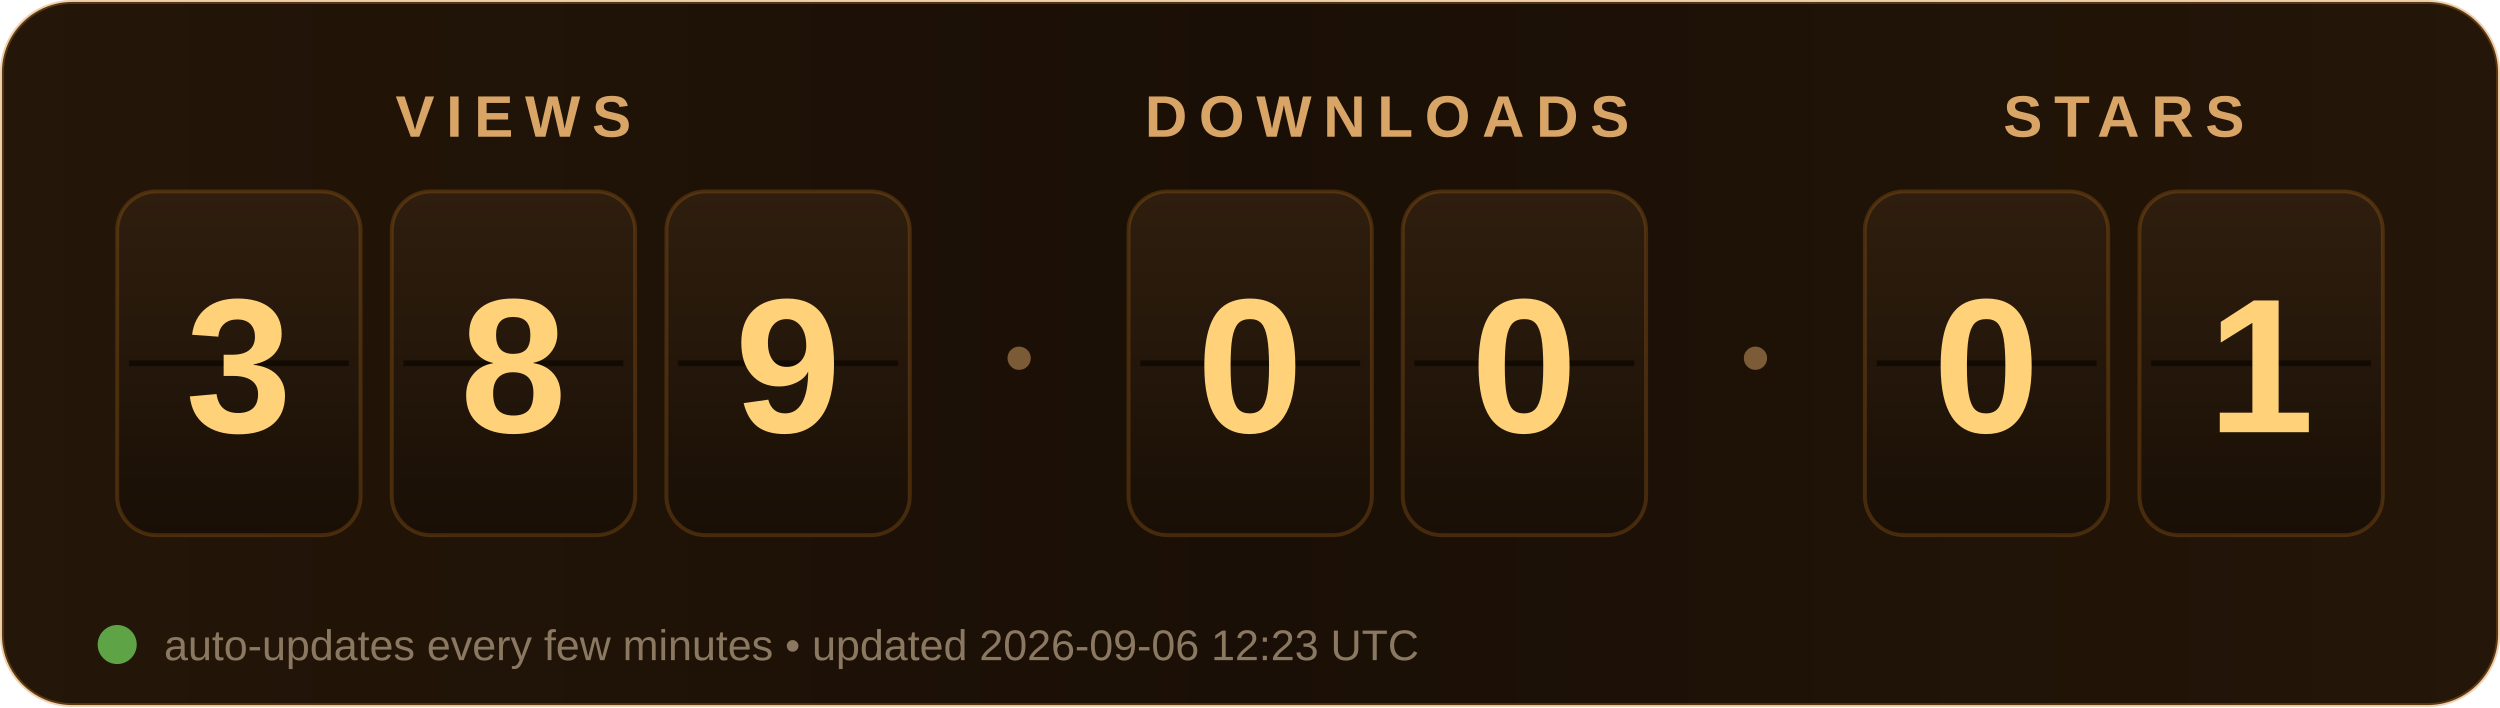
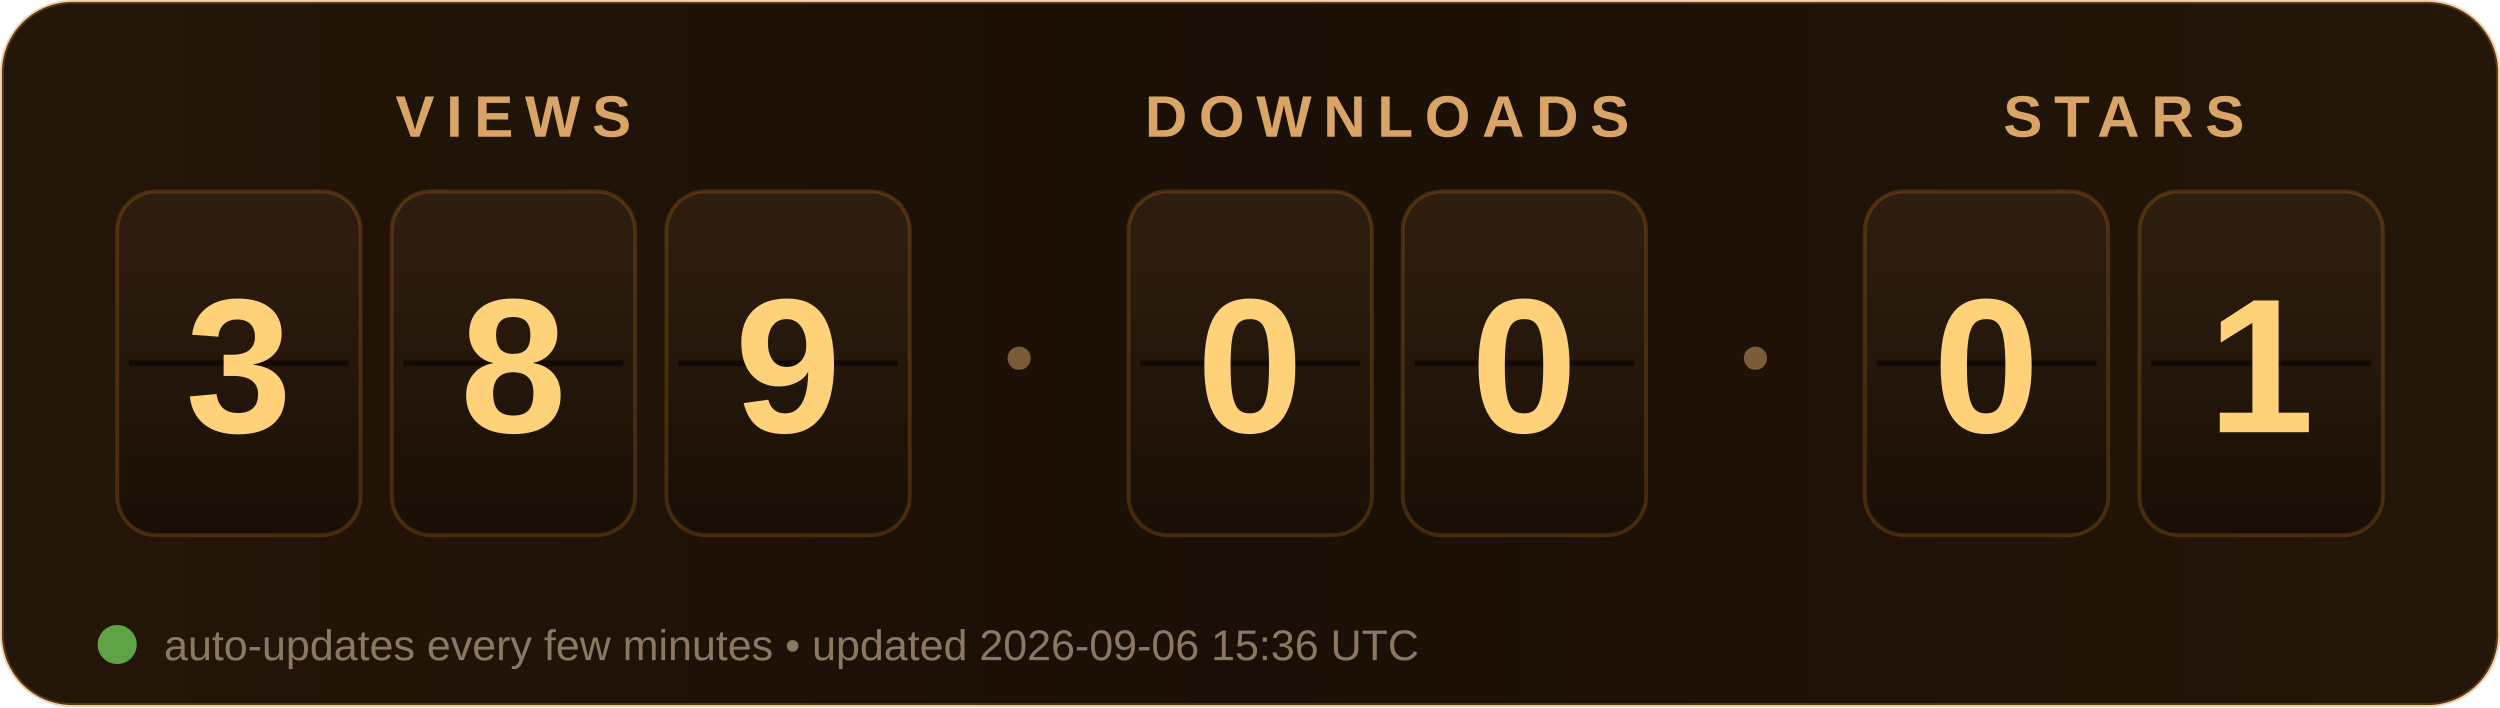
- <svg xmlns="http://www.w3.org/2000/svg" width="640" height="181" viewBox="0 0 640 181" role="img" aria-label="MelonDMA live stats — total views: 389 (tracked since 2026-08-18, GitHub only retains 14 days per API call so earlier history can't be recovered), total downloads: 0, GitHub stars: 1. Updated 2026-09-06 12:23 UTC.">
+ <svg xmlns="http://www.w3.org/2000/svg" width="640" height="181" viewBox="0 0 640 181" role="img" aria-label="MelonDMA live stats — total views: 389 (tracked since 2026-08-18, GitHub only retains 14 days per API call so earlier history can't be recovered), total downloads: 0, GitHub stars: 1. Updated 2026-09-06 15:36 UTC.">
  <defs>
    <linearGradient id="boardBg" x1="0" y1="0" x2="640" y2="0" gradientUnits="userSpaceOnUse">
      <stop offset="0" stop-color="#241608" />
      <stop offset="0.5" stop-color="#1a0f06" />
      <stop offset="1" stop-color="#241608" />
    </linearGradient>
    <linearGradient id="tileBg" x1="0" y1="0" x2="0" y2="88" gradientUnits="userSpaceOnUse">
      <stop offset="0" stop-color="#2f1e0e" />
      <stop offset="1" stop-color="#190f06" />
    </linearGradient>
  </defs>
  <rect x="0.5" y="0.5" width="639" height="180" rx="18" fill="url(#boardBg)" stroke="#C97A1E" stroke-opacity="0.35" />
  <text x="131.4" y="35" text-anchor="middle" font-family="Arial, Helvetica, sans-serif" font-weight="700" font-size="15" letter-spacing="3" fill="#D9A566">VIEWS</text>
  <g transform="translate(30.0,49)">
    <rect width="62.3" height="88" rx="10" fill="url(#tileBg)" stroke="#C97A1E" stroke-opacity="0.25" />
    <line x1="3" y1="44" x2="59.3" y2="44" stroke="#0f0904" stroke-width="1.5" opacity="0.85" />
    <text x="31.1" y="61.64" text-anchor="middle" font-family="Arial, Helvetica, sans-serif" font-weight="900" font-size="49" fill="#FFD27A">3</text>
    <rect x="0" y="44" width="62.3" height="0" rx="10" fill="#3a2410">
      <animate attributeName="height" values="0;88;0" keyTimes="0;0.55;1" dur="0.7s" begin="0.15s" calcMode="spline" keySplines="0.3 0.7 0.3 1;0.3 0 0.7 1" />
      <animate attributeName="y" values="44;0;44" keyTimes="0;0.55;1" dur="0.7s" begin="0.15s" calcMode="spline" keySplines="0.3 0.7 0.3 1;0.3 0 0.7 1" />
    </rect>
  </g>
  <g transform="translate(100.3,49)">
    <rect width="62.3" height="88" rx="10" fill="url(#tileBg)" stroke="#C97A1E" stroke-opacity="0.25" />
    <line x1="3" y1="44" x2="59.3" y2="44" stroke="#0f0904" stroke-width="1.5" opacity="0.85" />
    <text x="31.1" y="61.64" text-anchor="middle" font-family="Arial, Helvetica, sans-serif" font-weight="900" font-size="49" fill="#FFD27A">8</text>
    <rect x="0" y="44" width="62.3" height="0" rx="10" fill="#3a2410">
      <animate attributeName="height" values="0;88;0" keyTimes="0;0.55;1" dur="0.7s" begin="0.24s" calcMode="spline" keySplines="0.3 0.7 0.3 1;0.3 0 0.7 1" />
      <animate attributeName="y" values="44;0;44" keyTimes="0;0.55;1" dur="0.7s" begin="0.24s" calcMode="spline" keySplines="0.3 0.7 0.3 1;0.3 0 0.7 1" />
    </rect>
  </g>
  <g transform="translate(170.6,49)">
    <rect width="62.3" height="88" rx="10" fill="url(#tileBg)" stroke="#C97A1E" stroke-opacity="0.25" />
    <line x1="3" y1="44" x2="59.3" y2="44" stroke="#0f0904" stroke-width="1.5" opacity="0.85" />
    <text x="31.1" y="61.64" text-anchor="middle" font-family="Arial, Helvetica, sans-serif" font-weight="900" font-size="49" fill="#FFD27A">9</text>
    <rect x="0" y="44" width="62.3" height="0" rx="10" fill="#3a2410">
      <animate attributeName="height" values="0;88;0" keyTimes="0;0.55;1" dur="0.7s" begin="0.33s" calcMode="spline" keySplines="0.3 0.7 0.3 1;0.3 0 0.7 1" />
      <animate attributeName="y" values="44;0;44" keyTimes="0;0.55;1" dur="0.7s" begin="0.33s" calcMode="spline" keySplines="0.3 0.7 0.3 1;0.3 0 0.7 1" />
    </rect>
  </g>
  <text x="355.1" y="35" text-anchor="middle" font-family="Arial, Helvetica, sans-serif" font-weight="700" font-size="15" letter-spacing="3" fill="#D9A566">DOWNLOADS</text>
  <g transform="translate(288.9,49)">
    <rect width="62.3" height="88" rx="10" fill="url(#tileBg)" stroke="#C97A1E" stroke-opacity="0.25" />
    <line x1="3" y1="44" x2="59.3" y2="44" stroke="#0f0904" stroke-width="1.5" opacity="0.85" />
    <text x="31.1" y="61.64" text-anchor="middle" font-family="Arial, Helvetica, sans-serif" font-weight="900" font-size="49" fill="#FFD27A">0</text>
    <rect x="0" y="44" width="62.3" height="0" rx="10" fill="#3a2410">
      <animate attributeName="height" values="0;88;0" keyTimes="0;0.55;1" dur="0.7s" begin="0.42s" calcMode="spline" keySplines="0.3 0.7 0.3 1;0.3 0 0.7 1" />
      <animate attributeName="y" values="44;0;44" keyTimes="0;0.55;1" dur="0.7s" begin="0.42s" calcMode="spline" keySplines="0.3 0.7 0.3 1;0.3 0 0.7 1" />
    </rect>
  </g>
  <g transform="translate(359.1,49)">
    <rect width="62.3" height="88" rx="10" fill="url(#tileBg)" stroke="#C97A1E" stroke-opacity="0.25" />
    <line x1="3" y1="44" x2="59.3" y2="44" stroke="#0f0904" stroke-width="1.5" opacity="0.85" />
    <text x="31.1" y="61.64" text-anchor="middle" font-family="Arial, Helvetica, sans-serif" font-weight="900" font-size="49" fill="#FFD27A">0</text>
    <rect x="0" y="44" width="62.3" height="0" rx="10" fill="#3a2410">
      <animate attributeName="height" values="0;88;0" keyTimes="0;0.55;1" dur="0.7s" begin="0.51s" calcMode="spline" keySplines="0.3 0.7 0.3 1;0.3 0 0.7 1" />
      <animate attributeName="y" values="44;0;44" keyTimes="0;0.55;1" dur="0.7s" begin="0.51s" calcMode="spline" keySplines="0.3 0.7 0.3 1;0.3 0 0.7 1" />
    </rect>
  </g>
  <text x="543.7" y="35" text-anchor="middle" font-family="Arial, Helvetica, sans-serif" font-weight="700" font-size="15" letter-spacing="3" fill="#D9A566">STARS</text>
  <g transform="translate(477.4,49)">
    <rect width="62.3" height="88" rx="10" fill="url(#tileBg)" stroke="#C97A1E" stroke-opacity="0.25" />
    <line x1="3" y1="44" x2="59.3" y2="44" stroke="#0f0904" stroke-width="1.5" opacity="0.85" />
    <text x="31.1" y="61.64" text-anchor="middle" font-family="Arial, Helvetica, sans-serif" font-weight="900" font-size="49" fill="#FFD27A">0</text>
    <rect x="0" y="44" width="62.3" height="0" rx="10" fill="#3a2410">
      <animate attributeName="height" values="0;88;0" keyTimes="0;0.55;1" dur="0.7s" begin="0.60s" calcMode="spline" keySplines="0.3 0.7 0.3 1;0.3 0 0.7 1" />
      <animate attributeName="y" values="44;0;44" keyTimes="0;0.55;1" dur="0.7s" begin="0.60s" calcMode="spline" keySplines="0.3 0.7 0.3 1;0.3 0 0.7 1" />
    </rect>
  </g>
  <g transform="translate(547.7,49)">
    <rect width="62.3" height="88" rx="10" fill="url(#tileBg)" stroke="#C97A1E" stroke-opacity="0.25" />
    <line x1="3" y1="44" x2="59.3" y2="44" stroke="#0f0904" stroke-width="1.5" opacity="0.85" />
    <text x="31.1" y="61.64" text-anchor="middle" font-family="Arial, Helvetica, sans-serif" font-weight="900" font-size="49" fill="#FFD27A">1</text>
    <rect x="0" y="44" width="62.3" height="0" rx="10" fill="#3a2410">
      <animate attributeName="height" values="0;88;0" keyTimes="0;0.55;1" dur="0.7s" begin="0.69s" calcMode="spline" keySplines="0.3 0.7 0.3 1;0.3 0 0.7 1" />
      <animate attributeName="y" values="44;0;44" keyTimes="0;0.55;1" dur="0.7s" begin="0.69s" calcMode="spline" keySplines="0.3 0.7 0.3 1;0.3 0 0.7 1" />
    </rect>
  </g>
  <text x="260.9" y="99" text-anchor="middle" font-family="Arial, Helvetica, sans-serif" font-size="22" fill="#D9A566" opacity="0.5">•</text>
  <text x="449.4" y="99" text-anchor="middle" font-family="Arial, Helvetica, sans-serif" font-size="22" fill="#D9A566" opacity="0.5">•</text>
  <circle cx="30" cy="165" r="5" fill="#5FA347">
    <animate attributeName="opacity" values="1;0.35;1" dur="1.8s" repeatCount="indefinite" />
  </circle>
-   <text x="42" y="169" font-family="Arial, Helvetica, sans-serif" font-size="11" fill="#8B7860">auto-updates every few minutes • updated 2026-09-06 12:23 UTC</text>
+   <text x="42" y="169" font-family="Arial, Helvetica, sans-serif" font-size="11" fill="#8B7860">auto-updates every few minutes • updated 2026-09-06 15:36 UTC</text>
</svg>
